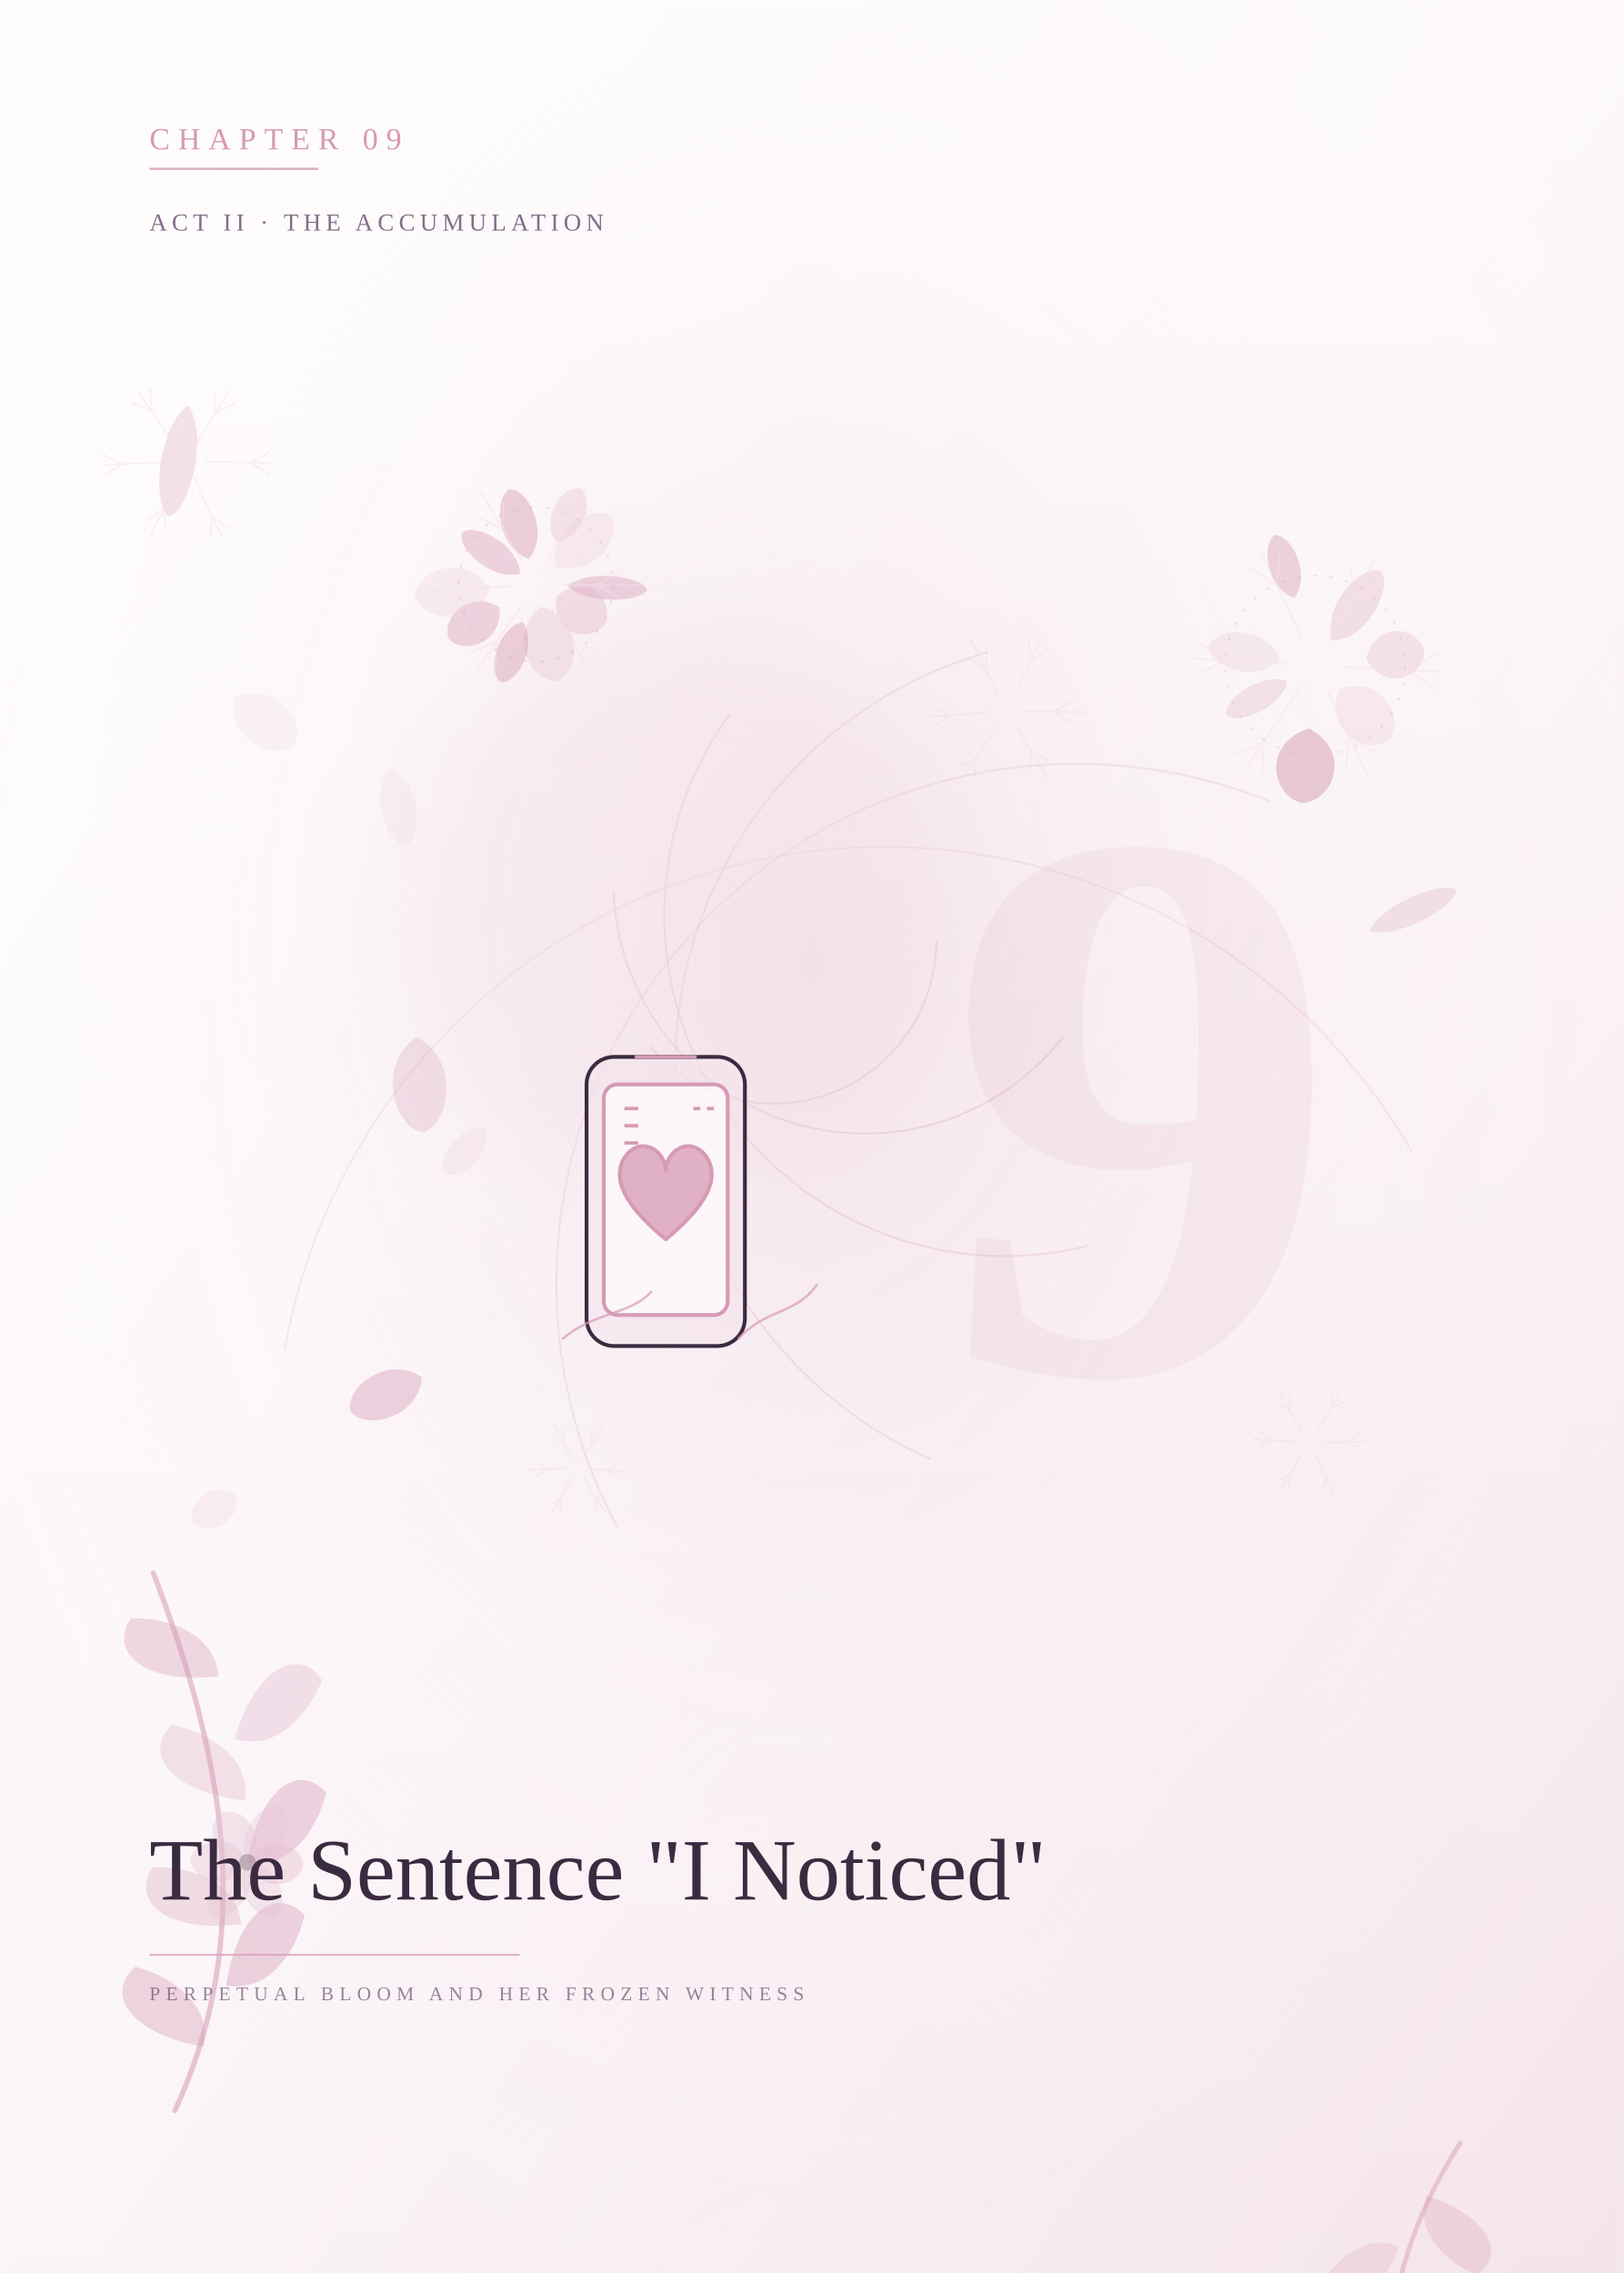
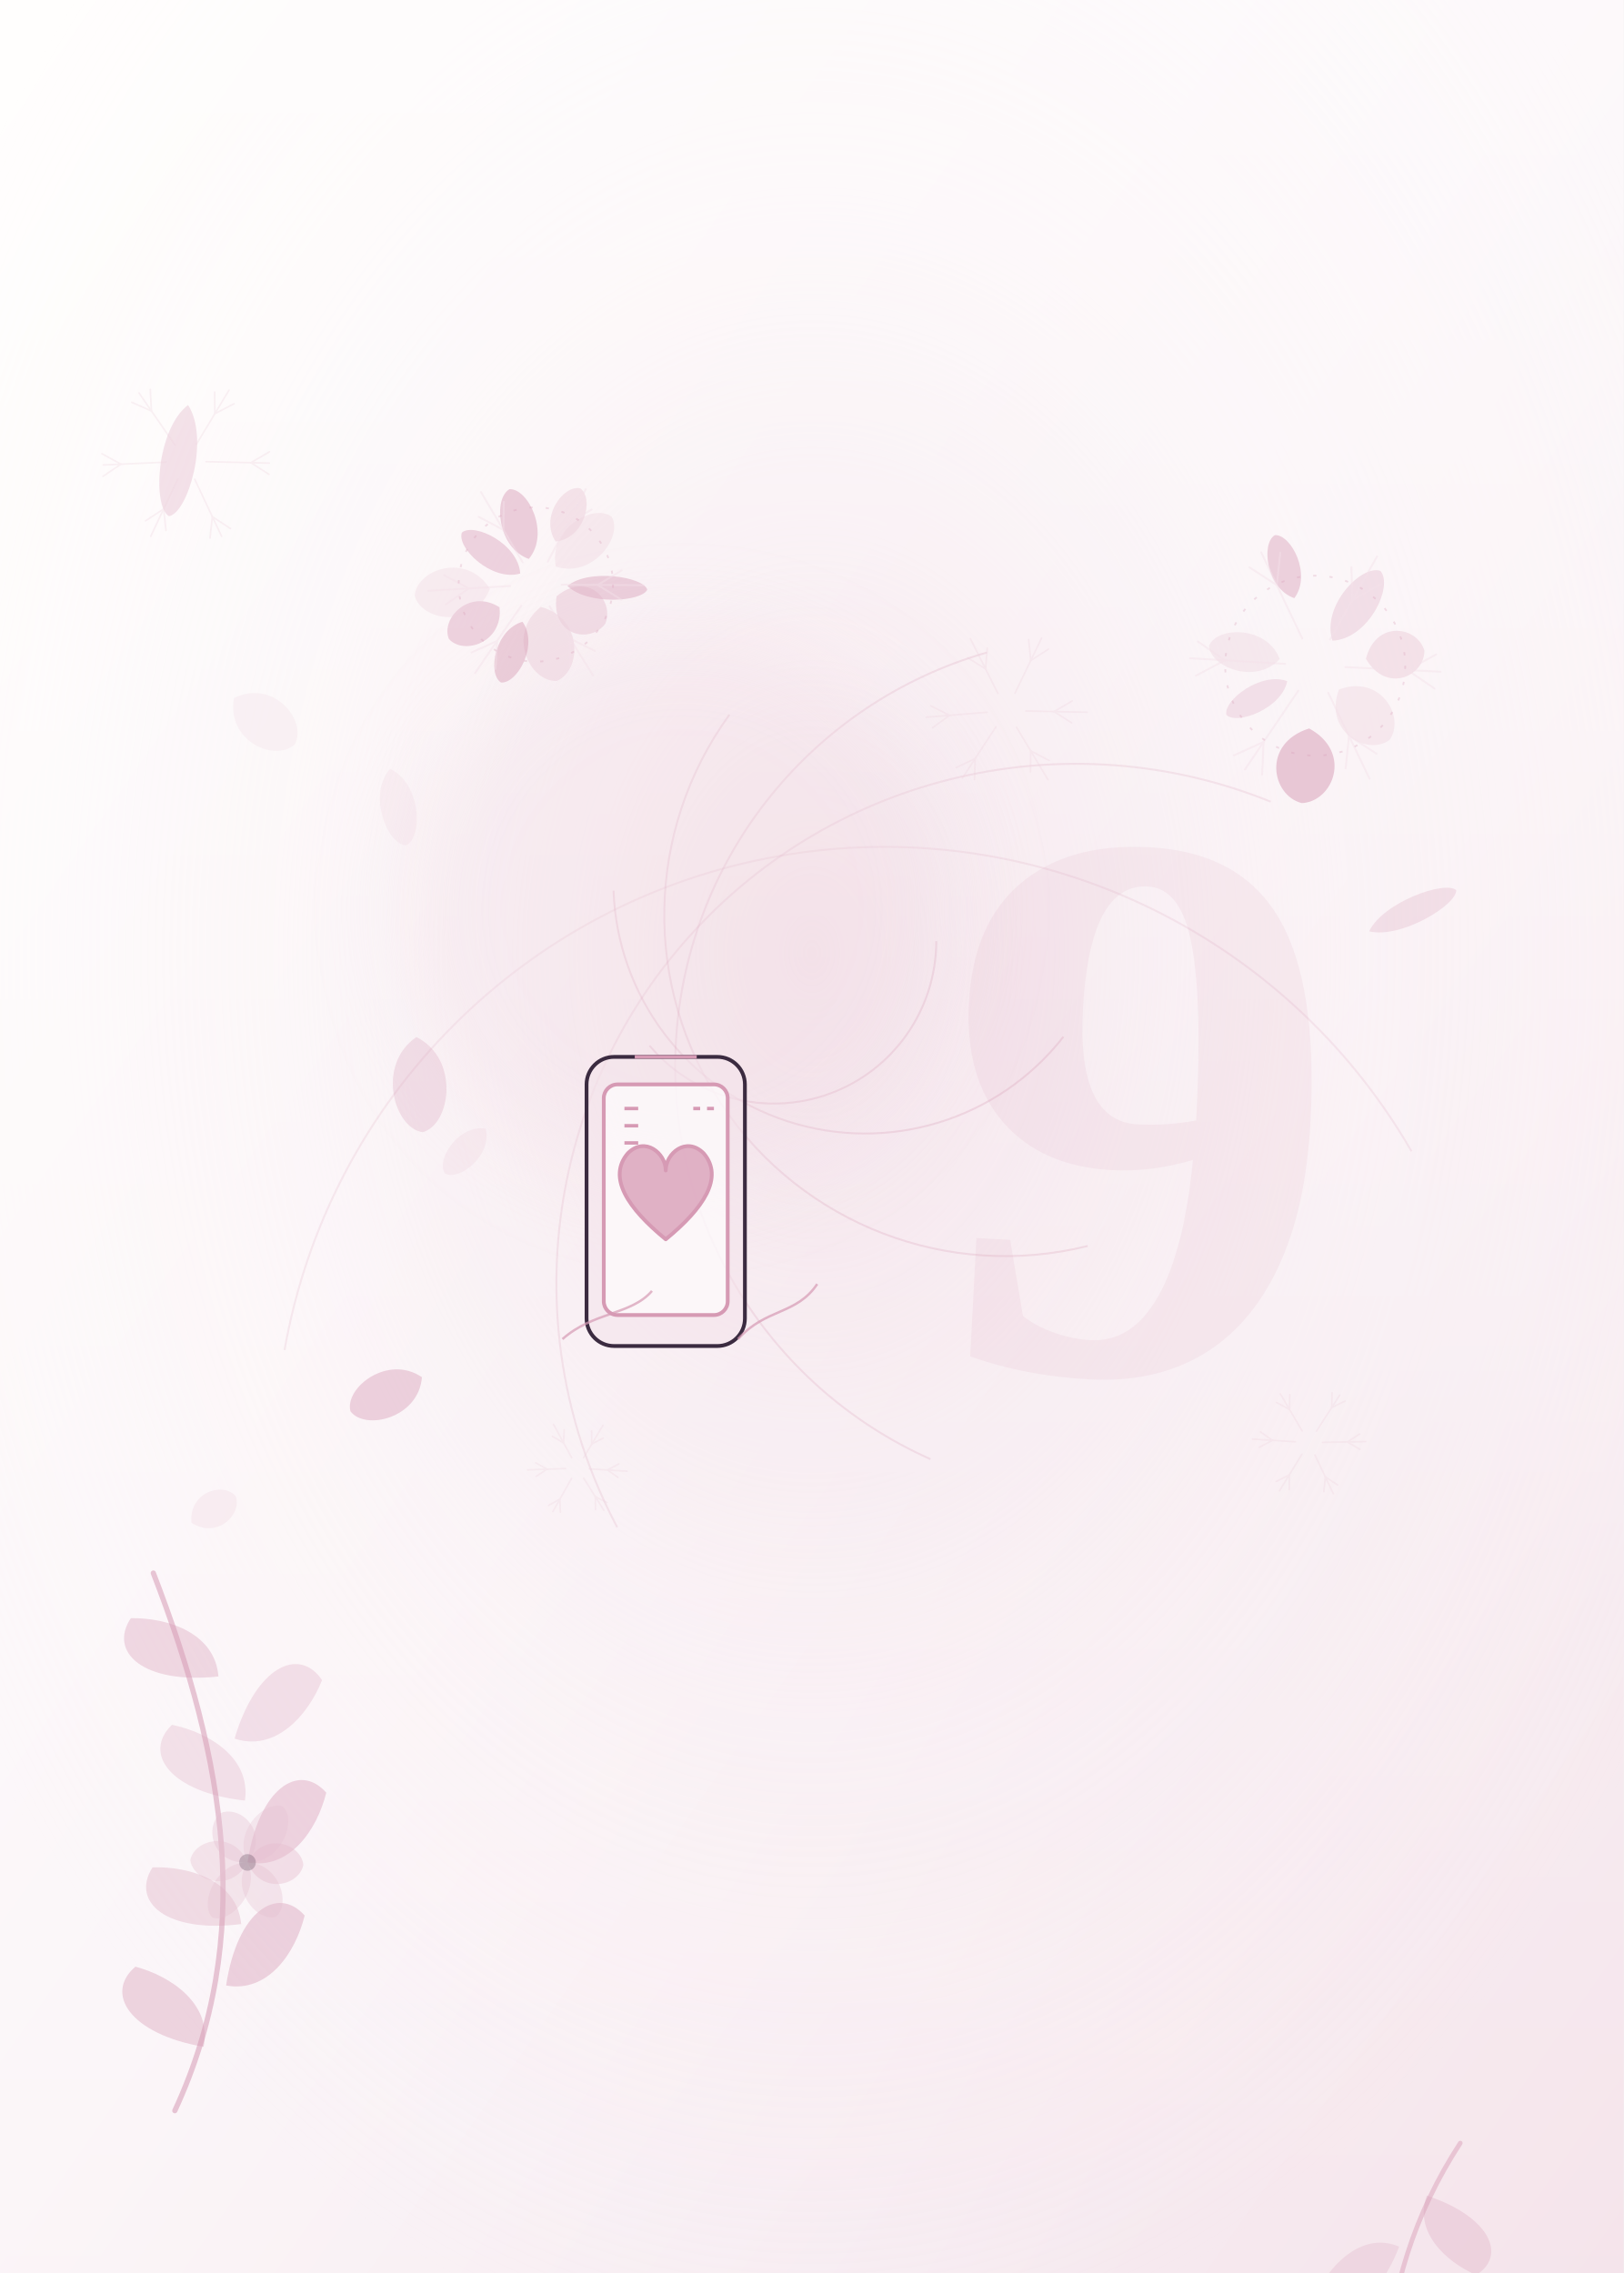
<svg xmlns="http://www.w3.org/2000/svg" viewBox="0 0 1000 1400" width="1000" height="1400" role="img" aria-labelledby="c9-title c9-desc">
  <defs>
    <linearGradient id="c9-bg" x1="0" y1="0" x2="1" y2="1">
      <stop offset="0" stop-color="#FFFDFB" />
      <stop offset="0.48" stop-color="rgb(251, 245, 248)" />
      <stop offset="1" stop-color="rgb(244, 227, 234)" />
    </linearGradient>
    <radialGradient id="c9-halo" cx="50%" cy="42%" r="62%">
      <stop offset="0" stop-color="rgb(235, 205, 218)" stop-opacity="0.7" />
      <stop offset="0.55" stop-color="rgb(247, 235, 240)" stop-opacity="0.24" />
      <stop offset="1" stop-color="rgb(251, 245, 248)" stop-opacity="0" />
    </radialGradient>
    <linearGradient id="c9-accent" x1="0" y1="0" x2="0.9" y2="1">
      <stop offset="0" stop-color="rgb(222, 174, 195)" />
      <stop offset="0.55" stop-color="#D69AB4" />
      <stop offset="1" stop-color="rgb(175, 126, 148)" />
    </linearGradient>
    <linearGradient id="c9-veil" x1="0" y1="0" x2="0" y2="1">
      <stop offset="0" stop-color="#FFFFFF" stop-opacity="0.88" />
      <stop offset="0.55" stop-color="#FFFFFF" stop-opacity="0.4" />
      <stop offset="1" stop-color="#FFFFFF" stop-opacity="0.08" />
    </linearGradient>
    <radialGradient id="c9-spot" cx="50%" cy="46%" r="52%">
      <stop offset="0" stop-color="rgb(244, 227, 234)" stop-opacity="0.58" />
      <stop offset="0.55" stop-color="rgb(249, 241, 245)" stop-opacity="0.16" />
      <stop offset="1" stop-color="rgb(107, 77, 90)" stop-opacity="0.24" />
    </radialGradient>
    <radialGradient id="c9-vignette" cx="50%" cy="48%" r="72%">
      <stop offset="0" stop-color="rgb(107, 77, 90)" stop-opacity="0" />
      <stop offset="0.66" stop-color="rgb(107, 77, 90)" stop-opacity="0" />
      <stop offset="1" stop-color="rgb(107, 77, 90)" stop-opacity="0.32" />
    </radialGradient>
    <filter id="c9-blur" x="-30%" y="-30%" width="160%" height="160%">
      <feGaussianBlur stdDeviation="26" />
    </filter>
    <filter id="c9-soft" x="-20%" y="-20%" width="140%" height="140%">
      <feGaussianBlur stdDeviation="4" />
    </filter>
    <filter id="c9-shadow" x="-30%" y="-30%" width="160%" height="160%">
      <feDropShadow dx="0" dy="10" stdDeviation="14" flood-color="rgb(96, 69, 81)" flood-opacity="0.22" />
    </filter>
  </defs>
  <rect width="1000" height="1400" fill="url(#c9-bg)" />
  <rect width="1000" height="1400" fill="url(#c9-halo)" />
  <rect width="1000" height="1400" fill="url(#c9-veil)" opacity="0.5" />
  <path d="M 576.6 579.72 A 100 100 0 0 1 400 644" fill="none" stroke="#D69AB4" stroke-width="1.2" opacity="0.3" />
  <path d="M 654.91 638.59 A 155 155 0 0 1 377.86 548.57" fill="none" stroke="#D69AB4" stroke-width="1.2" opacity="0.275" />
  <path d="M 669.89 767.43 A 210 210 0 0 1 449.2 440.24" fill="none" stroke="#D69AB4" stroke-width="1.2" opacity="0.25" />
  <path d="M 573.04 898.73 A 265 265 0 0 1 607.79 401.91" fill="none" stroke="#D69AB4" stroke-width="1.2" opacity="0.225" />
  <path d="M 380.13 940.7 A 320 320 0 0 1 782.54 493.77" fill="none" stroke="#D69AB4" stroke-width="1.2" opacity="0.2" />
  <path d="M 175.24 831.5 A 375 375 0 0 1 869.3 709.12" fill="none" stroke="#D69AB4" stroke-width="1.2" opacity="0.175" />
  <circle cx="420" cy="560" r="170" fill="rgb(241, 220, 229)" opacity="0.3" filter="url(#c9-blur)" />
  <g>
    <g>
      <path d="M0 0 C -25.07 -11.44 -16.91 -41.38 0 -44.02 C 16.91 -41.38 25.07 -11.44 0 0 Z" transform="translate(824.62 424.66) rotate(135.06)" fill="rgb(237, 210, 221)" opacity="0.377" stroke="none" stroke-width="1.2" />
      <path d="M0 0 C -28.29 -12.01 -19.08 -43.44 0 -46.21 C 19.08 -43.44 28.29 -12.01 0 0 Z" transform="translate(806.25 448.67) rotate(185.54)" fill="#D69AB4" opacity="0.502" stroke="none" stroke-width="1.2" />
      <path d="M0 0 C -13.08 -11.14 -8.82 -40.27 0 -42.84 C 8.82 -40.27 13.08 -11.14 0 0 Z" transform="translate(792.76 419.55) rotate(241.01)" fill="rgb(224, 179, 199)" opacity="0.325" stroke="none" stroke-width="1.2" />
      <path d="M0 0 C -18.81 -11.51 -12.68 -41.63 0 -44.29 C 12.68 -41.63 18.81 -11.51 0 0 Z" transform="translate(788.14 405.88) rotate(280.69)" fill="rgb(237, 210, 221)" opacity="0.374" stroke="none" stroke-width="1.2" />
      <path d="M0 0 C -14.64 -10.57 -9.88 -38.2 0 -40.64 C 9.88 -38.2 14.64 -10.57 0 0 Z" transform="translate(797.13 368.42) rotate(342.8)" fill="#D69AB4" opacity="0.413" stroke="none" stroke-width="1.2" />
      <path d="M0 0 C -17.77 -13.56 -11.99 -49.04 0 -52.17 C 11.99 -49.04 17.77 -13.56 0 0 Z" transform="translate(820.59 394.62) rotate(394.55)" fill="rgb(224, 179, 199)" opacity="0.362" stroke="none" stroke-width="1.2" />
      <path d="M0 0 C -23.13 -9.45 -15.6 -34.17 0 -36.35 C 15.6 -34.17 23.13 -9.45 0 0 Z" transform="translate(841.22 405.74) rotate(442.23)" fill="rgb(237, 210, 221)" opacity="0.581" stroke="none" stroke-width="1.2" />
      <g stroke="rgb(243, 225, 233)" stroke-width="1.2" opacity="0.451" stroke-linecap="round">
        <line x1="828.53" y1="410.89" x2="887.19" y2="413.73" />
        <line x1="866.83" y1="412.74" x2="884.45" y2="403.08" />
        <line x1="866.83" y1="412.74" x2="883.44" y2="424.06" />
        <line x1="818.03" y1="426.72" x2="843.46" y2="479.66" />
        <line x1="830.78" y1="453.28" x2="847.67" y2="464.17" />
        <line x1="830.78" y1="453.28" x2="828.73" y2="473.26" />
        <line x1="799.6" y1="425.36" x2="766.68" y2="474" />
        <line x1="778.21" y1="456.96" x2="777.3" y2="477.03" />
        <line x1="778.21" y1="456.96" x2="759.91" y2="465.26" />
        <line x1="791.49" y1="408.9" x2="732.86" y2="405.42" />
        <line x1="754.3" y1="406.69" x2="736.58" y2="416.16" />
        <line x1="754.3" y1="406.69" x2="737.82" y2="395.19" />
        <line x1="802.02" y1="393.26" x2="776.75" y2="340.24" />
        <line x1="786.37" y1="360.43" x2="769.52" y2="349.48" />
        <line x1="786.37" y1="360.43" x2="788.48" y2="340.44" />
        <line x1="819.13" y1="393.86" x2="848.06" y2="342.74" />
        <line x1="832.95" y1="369.45" x2="832.25" y2="349.37" />
        <line x1="832.95" y1="369.45" x2="850.53" y2="359.71" />
      </g>
      <circle cx="810" cy="410" r="55.44" fill="none" stroke="#D69AB4" stroke-width="1.1" opacity="0.287" stroke-dasharray="2 8" />
    </g>
    <g>
      <path d="M0 0 C -20.58 -11.98 -13.88 -43.31 0 -46.08 C 13.88 -43.31 20.58 -11.98 0 0 Z" transform="translate(342.35 348.97) rotate(408.22)" fill="rgb(237, 210, 221)" opacity="0.36" stroke="none" stroke-width="1.2" />
      <path d="M0 0 C -11.5 -12.8 -7.75 -46.28 0 -49.23 C 7.75 -46.28 11.5 -12.8 0 0 Z" transform="translate(349.46 360.89) rotate(452.61)" fill="#D69AB4" opacity="0.415" stroke="none" stroke-width="1.2" />
      <path d="M0 0 C -23.08 -8.96 -15.57 -32.4 0 -34.46 C 15.57 -32.4 23.08 -8.96 0 0 Z" transform="translate(342.78 367.23) rotate(479.49)" fill="rgb(224, 179, 199)" opacity="0.37" stroke="none" stroke-width="1.2" />
      <path d="M0 0 C -24.27 -12.14 -16.37 -43.88 0 -46.68 C 16.37 -43.88 24.27 -12.14 0 0 Z" transform="translate(332.99 373.8) rotate(527.78)" fill="rgb(237, 210, 221)" opacity="0.543" stroke="none" stroke-width="1.2" />
      <path d="M0 0 C -14.44 -10.33 -9.74 -37.33 0 -39.72 C 9.74 -37.33 14.44 -10.33 0 0 Z" transform="translate(321.81 382.95) rotate(559.63)" fill="#D69AB4" opacity="0.437" stroke="none" stroke-width="1.2" />
      <path d="M0 0 C -19.86 -9.57 -13.39 -34.58 0 -36.79 C 13.39 -34.58 19.86 -9.57 0 0 Z" transform="translate(307.63 374.01) rotate(597.93)" fill="rgb(224, 179, 199)" opacity="0.535" stroke="none" stroke-width="1.2" />
      <path d="M0 0 C -23.97 -12.1 -16.17 -43.75 0 -46.54 C 16.17 -43.75 23.97 -12.1 0 0 Z" transform="translate(301.72 362.63) rotate(624.68)" fill="rgb(237, 210, 221)" opacity="0.327" stroke="none" stroke-width="1.2" />
      <path d="M0 0 C -14.29 -11.42 -9.63 -41.28 0 -43.92 C 9.63 -41.28 14.29 -11.42 0 0 Z" transform="translate(320.39 353.25) rotate(665.07)" fill="#D69AB4" opacity="0.392" stroke="none" stroke-width="1.2" />
      <path d="M0 0 C -16.83 -11.59 -11.35 -41.91 0 -44.58 C 11.35 -41.91 16.83 -11.59 0 0 Z" transform="translate(325.67 344.26) rotate(704.6)" fill="rgb(224, 179, 199)" opacity="0.598" stroke="none" stroke-width="1.2" />
      <path d="M0 0 C -15.46 -9.4 -10.43 -33.97 0 -36.14 C 10.43 -33.97 15.46 -9.4 0 0 Z" transform="translate(342.23 333.58) rotate(744.85)" fill="rgb(237, 210, 221)" opacity="0.544" stroke="none" stroke-width="1.2" />
      <g stroke="rgb(243, 225, 233)" stroke-width="1.2" opacity="0.451" stroke-linecap="round">
        <line x1="345.9" y1="360.11" x2="396.24" y2="360.47" />
        <line x1="368.08" y1="360.27" x2="382.83" y2="351.37" />
        <line x1="368.08" y1="360.27" x2="382.7" y2="369.38" />
        <line x1="338.47" y1="373.45" x2="365.3" y2="416.05" />
        <line x1="350.98" y1="393.31" x2="366.43" y2="400.94" />
        <line x1="350.98" y1="393.31" x2="351.19" y2="410.54" />
        <line x1="321" y1="373.11" x2="292.52" y2="414.62" />
        <line x1="306.08" y1="394.85" x2="305.2" y2="412.05" />
        <line x1="306.08" y1="394.85" x2="290.35" y2="401.86" />
        <line x1="314.13" y1="360.93" x2="263.87" y2="363.86" />
        <line x1="288.67" y1="362.41" x2="274.54" y2="372.26" />
        <line x1="288.67" y1="362.41" x2="273.49" y2="354.28" />
        <line x1="321.88" y1="346.33" x2="296.19" y2="303.04" />
        <line x1="310.03" y1="326.36" x2="294.79" y2="318.33" />
        <line x1="310.03" y1="326.36" x2="310.28" y2="309.14" />
        <line x1="337.38" y1="345.92" x2="360.74" y2="301.32" />
        <line x1="349.53" y1="322.71" x2="348.37" y2="305.53" />
        <line x1="349.53" y1="322.71" x2="364.32" y2="313.88" />
      </g>
      <circle cx="330" cy="360" r="47.52" fill="none" stroke="#D69AB4" stroke-width="1.1" opacity="0.287" stroke-dasharray="2 8" />
    </g>
    <path d="M0 0 C -21.94 -12.68 -14.8 -45.85 0 -48.78 C 14.8 -45.85 21.94 -12.68 0 0 Z" transform="translate(259.86 848.27) rotate(244.54)" fill="#D69AB4" opacity="0.414" stroke="none" stroke-width="1.2" />
    <path d="M0 0 C -16.88 -12.52 -11.38 -45.27 0 -48.16 C 11.38 -45.27 16.88 -12.52 0 0 Z" transform="translate(240.19 473.58) rotate(168.08)" fill="rgb(237, 210, 221)" opacity="0.244" stroke="none" stroke-width="1.2" />
    <path d="M0 0 C -12.58 -15.42 -8.48 -55.75 0 -59.31 C 8.48 -55.75 12.58 -15.42 0 0 Z" transform="translate(843.21 573.63) rotate(64.69)" fill="#D69AB4" opacity="0.237" stroke="none" stroke-width="1.2" />
    <path d="M0 0 C -24.23 -12.25 -16.34 -44.29 0 -47.12 C 16.34 -44.29 24.23 -12.25 0 0 Z" transform="translate(144.12 429.9) rotate(127.23)" fill="rgb(237, 210, 221)" opacity="0.215" stroke="none" stroke-width="1.2" />
    <path d="M0 0 C -16.68 -18.07 -11.25 -65.34 0 -69.51 C 11.25 -65.34 16.68 -18.07 0 0 Z" transform="translate(115.82 249.44) rotate(189.71)" fill="#D69AB4" opacity="0.269" stroke="none" stroke-width="1.2" />
    <path d="M0 0 C -14.35 -9.7 -9.68 -35.08 0 -37.32 C 9.68 -35.08 14.35 -9.7 0 0 Z" transform="translate(299.1 695.12) rotate(222.2)" fill="rgb(237, 210, 221)" opacity="0.29" stroke="none" stroke-width="1.2" />
    <path d="M0 0 C -25.98 -15.27 -17.52 -55.19 0 -58.72 C 17.52 -55.19 25.98 -15.27 0 0 Z" transform="translate(256.46 638.75) rotate(176.23)" fill="#D69AB4" opacity="0.26" stroke="none" stroke-width="1.2" />
    <path d="M0 0 C -17.14 -8.25 -11.56 -29.84 0 -31.75 C 11.56 -29.84 17.14 -8.25 0 0 Z" transform="translate(117.92 937.9) rotate(58.84)" fill="rgb(237, 210, 221)" opacity="0.299" stroke="none" stroke-width="1.2" />
    <g stroke="rgb(237, 210, 221)" stroke-width="1" opacity="0.3" stroke-linecap="round">
      <line x1="814.55" y1="888.4" x2="841.04" y2="887.9" />
      <line x1="829.73" y1="888.12" x2="837.37" y2="883.24" />
      <line x1="829.73" y1="888.12" x2="837.54" y2="892.71" />
      <line x1="809.78" y1="896.11" x2="821.15" y2="920.03" />
      <line x1="816.24" y1="909.7" x2="823.83" y2="914.64" />
      <line x1="816.24" y1="909.7" x2="815.28" y2="918.71" />
      <line x1="801.82" y1="895.68" x2="787.96" y2="918.26" />
      <line x1="793.99" y1="908.43" x2="793.99" y2="917.49" />
      <line x1="793.99" y1="908.43" x2="785.92" y2="912.54" />
      <line x1="797.84" y1="888.03" x2="771.41" y2="886.37" />
      <line x1="783.66" y1="887.14" x2="775.65" y2="891.39" />
      <line x1="783.66" y1="887.14" x2="776.25" y2="881.93" />
      <line x1="801.95" y1="881.35" x2="788.52" y2="858.52" />
      <line x1="794.15" y1="868.08" x2="786.15" y2="863.83" />
      <line x1="794.15" y1="868.08" x2="794.31" y2="859.02" />
      <line x1="810.73" y1="881.53" x2="825.09" y2="859.27" />
      <line x1="820.16" y1="866.91" x2="820.37" y2="857.85" />
      <line x1="820.16" y1="866.91" x2="828.33" y2="862.99" />
    </g>
    <g stroke="rgb(237, 210, 221)" stroke-width="1" opacity="0.3" stroke-linecap="round">
      <line x1="126.95" y1="284.35" x2="165.81" y2="285.23" />
      <line x1="154.47" y1="284.97" x2="165.95" y2="278.28" />
      <line x1="154.47" y1="284.97" x2="165.64" y2="292.17" />
      <line x1="119.91" y1="295.18" x2="136.48" y2="330.34" />
      <line x1="130.77" y1="318.24" x2="141.89" y2="325.53" />
      <line x1="130.77" y1="318.24" x2="129.32" y2="331.45" />
      <line x1="109.44" y1="295.17" x2="92.83" y2="330.31" />
      <line x1="100.78" y1="313.49" x2="102.22" y2="326.71" />
      <line x1="100.78" y1="313.49" x2="89.65" y2="320.77" />
      <line x1="102.42" y1="284.63" x2="63.6" y2="286.39" />
      <line x1="74.46" y1="285.9" x2="63.45" y2="293.36" />
      <line x1="74.46" y1="285.9" x2="62.82" y2="279.47" />
      <line x1="107.7" y1="273.99" x2="85.59" y2="242.03" />
      <line x1="93.28" y1="253.15" x2="81.12" y2="247.78" />
      <line x1="93.28" y1="253.15" x2="92.55" y2="239.87" />
      <line x1="121.01" y1="273.56" x2="141.06" y2="240.27" />
      <line x1="132.29" y1="254.82" x2="132.19" y2="241.53" />
      <line x1="132.29" y1="254.82" x2="144.09" y2="248.7" />
    </g>
    <g stroke="rgb(237, 210, 221)" stroke-width="1" opacity="0.3" stroke-linecap="round">
      <line x1="631.8" y1="437.93" x2="669.52" y2="438.69" />
      <line x1="649.14" y1="438.28" x2="660.28" y2="431.75" />
      <line x1="649.14" y1="438.28" x2="660.01" y2="445.24" />
      <line x1="626.02" y1="447.91" x2="645.43" y2="480.26" />
      <line x1="634.76" y1="462.49" x2="646.21" y2="468.45" />
      <line x1="634.76" y1="462.49" x2="634.64" y2="475.39" />
      <line x1="613.37" y1="447.66" x2="592.71" y2="479.23" />
      <line x1="600.55" y1="467.25" x2="600.17" y2="480.15" />
      <line x1="600.55" y1="467.25" x2="588.88" y2="472.76" />
      <line x1="608.01" y1="438.67" x2="570.41" y2="441.76" />
      <line x1="584.79" y1="440.58" x2="574.38" y2="448.21" />
      <line x1="584.79" y1="440.58" x2="573.28" y2="434.76" />
      <line x1="614.54" y1="427.05" x2="597.61" y2="393.34" />
      <line x1="606.97" y1="411.98" x2="596.01" y2="405.18" />
      <line x1="606.97" y1="411.98" x2="608.06" y2="399.12" />
      <line x1="625.07" y1="426.97" x2="641.49" y2="393" />
      <line x1="634.81" y1="406.83" x2="633.52" y2="393.98" />
      <line x1="634.81" y1="406.83" x2="645.67" y2="399.85" />
    </g>
    <g stroke="rgb(237, 210, 221)" stroke-width="1" opacity="0.3" stroke-linecap="round">
      <line x1="362.94" y1="904.71" x2="386.2" y2="906.16" />
      <line x1="374.04" y1="905.4" x2="381.09" y2="901.66" />
      <line x1="374.04" y1="905.4" x2="380.57" y2="909.98" />
      <line x1="359.5" y1="910.48" x2="371.89" y2="930.23" />
      <line x1="366.65" y1="921.88" x2="373.79" y2="925.42" />
      <line x1="366.65" y1="921.88" x2="366.73" y2="929.85" />
      <line x1="351.98" y1="910.66" x2="340.52" y2="930.96" />
      <line x1="344.81" y1="923.35" x2="345.1" y2="931.32" />
      <line x1="344.81" y1="923.35" x2="337.84" y2="927.22" />
      <line x1="348.24" y1="904.51" x2="324.94" y2="905.33" />
      <line x1="336.88" y1="904.91" x2="330.23" y2="909.32" />
      <line x1="336.88" y1="904.91" x2="329.94" y2="900.99" />
      <line x1="352.06" y1="897.79" x2="340.89" y2="877.33" />
      <line x1="347.08" y1="888.66" x2="340.16" y2="884.69" />
      <line x1="347.08" y1="888.66" x2="347.47" y2="880.7" />
      <line x1="359.37" y1="897.93" x2="371.32" y2="877.92" />
      <line x1="364.44" y1="889.43" x2="364.35" y2="881.46" />
      <line x1="364.44" y1="889.43" x2="371.51" y2="885.73" />
    </g>
    <g transform="translate(107.68 1300) rotate(1.21)">
      <path d="M 0 0 C 47.25 -108 27 -216 -20.25 -330.75" fill="none" stroke="#D69AB4" stroke-width="3.24" opacity="0.55" stroke-linecap="round" />
      <path d="M0 0 C -29.7 -35.64 -25.25 -64.8 0 -64.8 C 13.37 -45.36 20.79 -16.2 0 0 Z" transform="translate(16.87 -39.69) rotate(-41.59)" fill="#D69AB4" opacity="0.379" />
      <path d="M0 0 C -29.7 -35.64 -25.25 -64.8 0 -64.8 C 13.37 -45.36 20.79 -16.2 0 0 Z" transform="translate(29.93 -77.73) rotate(47.1)" fill="#D69AB4" opacity="0.404" />
      <path d="M0 0 C -29.7 -35.64 -25.25 -64.8 0 -64.8 C 13.37 -45.36 20.79 -16.2 0 0 Z" transform="translate(38.42 -115.76) rotate(-58.61)" fill="#D69AB4" opacity="0.304" />
      <path d="M0 0 C -29.7 -35.64 -25.25 -64.8 0 -64.8 C 13.37 -45.36 20.79 -16.2 0 0 Z" transform="translate(41.51 -153.8) rotate(47.26)" fill="#D69AB4" opacity="0.392" />
      <g>
        <path d="M0 0 C -17.48 -9.83 -11.79 -35.54 0 -37.8 C 11.79 -35.54 17.48 -9.83 0 0 Z" transform="translate(41.51 -153.8) rotate(151.28)" fill="rgb(228, 189, 206)" opacity="0.319" stroke="none" stroke-width="1.2" />
        <path d="M0 0 C -16.73 -10.47 -11.28 -37.84 0 -40.26 C 11.28 -37.84 16.73 -10.47 0 0 Z" transform="translate(41.51 -153.8) rotate(211.28)" fill="rgb(228, 189, 206)" opacity="0.325" stroke="none" stroke-width="1.2" />
        <path d="M0 0 C -19.5 -9.17 -13.15 -33.14 0 -35.25 C 13.15 -33.14 19.5 -9.17 0 0 Z" transform="translate(41.51 -153.8) rotate(271.28)" fill="rgb(228, 189, 206)" opacity="0.35" stroke="none" stroke-width="1.2" />
        <path d="M0 0 C -20.18 -8.99 -13.61 -32.49 0 -34.56 C 13.61 -32.49 20.18 -8.99 0 0 Z" transform="translate(41.51 -153.8) rotate(331.28)" fill="rgb(228, 189, 206)" opacity="0.352" stroke="none" stroke-width="1.2" />
        <path d="M0 0 C -17.88 -10.57 -12.06 -38.23 0 -40.67 C 12.06 -38.23 17.88 -10.57 0 0 Z" transform="translate(41.51 -153.8) rotate(391.28)" fill="rgb(228, 189, 206)" opacity="0.294" stroke="none" stroke-width="1.2" />
        <path d="M0 0 C -19.82 -8.95 -13.36 -32.37 0 -34.44 C 13.36 -32.37 19.82 -8.95 0 0 Z" transform="translate(41.51 -153.8) rotate(451.28)" fill="rgb(228, 189, 206)" opacity="0.42" stroke="none" stroke-width="1.2" />
        <circle cx="41.51" cy="-153.8" r="5.13" fill="#3B2B40" opacity="0.25" />
      </g>
      <path d="M0 0 C -29.7 -35.64 -25.25 -64.8 0 -64.8 C 13.37 -45.36 20.79 -16.2 0 0 Z" transform="translate(39.13 -191.84) rotate(-45.14)" fill="#D69AB4" opacity="0.252" />
      <path d="M0 0 C -29.7 -35.64 -25.25 -64.8 0 -64.8 C 13.37 -45.36 20.79 -16.2 0 0 Z" transform="translate(31.94 -229.87) rotate(55.03)" fill="#D69AB4" opacity="0.259" />
      <path d="M0 0 C -29.7 -35.64 -25.25 -64.8 0 -64.8 C 13.37 -45.36 20.79 -16.2 0 0 Z" transform="translate(21.18 -267.91) rotate(-57.54)" fill="#D69AB4" opacity="0.345" />
    </g>
    <g transform="translate(899.32 1320) rotate(189.47)">
      <path d="M 0 0 C 42 -96 24 -192 -18 -294" fill="none" stroke="#D69AB4" stroke-width="2.88" opacity="0.45" stroke-linecap="round" />
      <path d="M0 0 C -26.4 -31.68 -22.44 -57.6 0 -57.6 C 11.88 -40.32 18.48 -14.4 0 0 Z" transform="translate(15 -35.28) rotate(-41.33)" fill="#D69AB4" opacity="0.263" />
      <path d="M0 0 C -26.4 -31.68 -22.44 -57.6 0 -57.6 C 11.88 -40.32 18.48 -14.4 0 0 Z" transform="translate(26.61 -69.09) rotate(51.59)" fill="#D69AB4" opacity="0.222" />
      <path d="M0 0 C -26.4 -31.68 -22.44 -57.6 0 -57.6 C 11.88 -40.32 18.48 -14.4 0 0 Z" transform="translate(34.15 -102.9) rotate(-59.36)" fill="#D69AB4" opacity="0.208" />
      <path d="M0 0 C -26.4 -31.68 -22.44 -57.6 0 -57.6 C 11.88 -40.32 18.48 -14.4 0 0 Z" transform="translate(36.89 -136.71) rotate(52.82)" fill="#D69AB4" opacity="0.297" />
      <g>
        <path d="M0 0 C -16.51 -8.52 -11.13 -30.79 0 -32.76 C 11.13 -30.79 16.51 -8.52 0 0 Z" transform="translate(36.89 -136.71) rotate(273.76)" fill="rgb(228, 189, 206)" opacity="0.316" stroke="none" stroke-width="1.2" />
        <path d="M0 0 C -16.66 -9.62 -11.24 -34.78 0 -37 C 11.24 -34.78 16.66 -9.62 0 0 Z" transform="translate(36.89 -136.71) rotate(333.76)" fill="rgb(228, 189, 206)" opacity="0.361" stroke="none" stroke-width="1.2" />
        <path d="M0 0 C -18.33 -7.84 -12.36 -28.33 0 -30.14 C 12.36 -28.33 18.33 -7.84 0 0 Z" transform="translate(36.89 -136.71) rotate(393.76)" fill="rgb(228, 189, 206)" opacity="0.363" stroke="none" stroke-width="1.2" />
        <path d="M0 0 C -15.62 -9.53 -10.53 -34.44 0 -36.64 C 10.53 -34.44 15.62 -9.53 0 0 Z" transform="translate(36.89 -136.71) rotate(453.76)" fill="rgb(228, 189, 206)" opacity="0.288" stroke="none" stroke-width="1.2" />
        <path d="M0 0 C -15.61 -8.2 -10.53 -29.65 0 -31.54 C 10.53 -29.65 15.61 -8.2 0 0 Z" transform="translate(36.89 -136.71) rotate(513.76)" fill="rgb(228, 189, 206)" opacity="0.325" stroke="none" stroke-width="1.2" />
        <path d="M0 0 C -16.81 -8.19 -11.34 -29.62 0 -31.51 C 11.34 -29.62 16.81 -8.19 0 0 Z" transform="translate(36.89 -136.71) rotate(573.76)" fill="rgb(228, 189, 206)" opacity="0.346" stroke="none" stroke-width="1.2" />
        <circle cx="36.89" cy="-136.71" r="4.56" fill="#3B2B40" opacity="0.25" />
      </g>
      <path d="M0 0 C -26.4 -31.68 -22.44 -57.6 0 -57.6 C 11.88 -40.32 18.48 -14.4 0 0 Z" transform="translate(34.78 -170.52) rotate(-53.6)" fill="#D69AB4" opacity="0.302" />
      <path d="M0 0 C -26.4 -31.68 -22.44 -57.6 0 -57.6 C 11.88 -40.32 18.48 -14.4 0 0 Z" transform="translate(28.39 -204.33) rotate(53.01)" fill="#D69AB4" opacity="0.301" />
      <path d="M0 0 C -26.4 -31.68 -22.44 -57.6 0 -57.6 C 11.88 -40.32 18.48 -14.4 0 0 Z" transform="translate(18.83 -238.14) rotate(-52.52)" fill="#D69AB4" opacity="0.254" />
    </g>
  </g>
  <text x="694" y="846" font-family="Georgia, 'Times New Roman', serif" font-size="490" font-weight="700" fill="#D69AB4" fill-opacity="0.12" text-anchor="middle" transform="rotate(3 694 846)">9</text>
  <g transform="translate(410 740) scale(1.06)">
    <g stroke="#3B2B40" stroke-width="2.2" fill="none" stroke-linejoin="round">
      <rect x="-46" y="-84" width="92" height="168" rx="16" fill="rgb(244, 227, 234)" fill-opacity="0.55" />
      <rect x="-36" y="-68" width="72" height="134" rx="8" fill="#FFFFFF" fill-opacity="0.65" stroke="#D69AB4" />
      <path d="M -18,-84 L 18,-84" stroke="#D69AB4" stroke-width="2" />
      <path d="M 0,22 C -22,4 -34,-14 -22,-28 C -12,-38 0,-28 0,-18 C 0,-28 12,-38 22,-28 C 34,-14 22,4 0,22 Z" fill="#D69AB4" fill-opacity="0.75" stroke="#D69AB4" />
      <path d="M -24,-54 l 8,0 M -24,-44 l 8,0 M -24,-34 l 8,0" stroke="#D69AB4" stroke-width="2" />
      <path d="M 16,-54 l 4,0 M 24,-54 l 4,0" stroke="#D69AB4" stroke-width="2" />
      <path d="M -60,80 C -42,64 -20,66 -8,52 M 42,80 C 58,62 76,66 88,48" stroke="#D69AB4" stroke-width="1.4" opacity="0.7" />
    </g>
  </g>
-   <g>
-     <line x1="92" y1="104" x2="196" y2="104" stroke="#D69AB4" stroke-width="1.4" opacity="0.8" />
-     <text x="92" y="92" font-family="Georgia, 'Times New Roman', serif" font-size="19" letter-spacing="5" fill="#D69AB4">CHAPTER 09</text>
-     <text x="92" y="142" font-family="Georgia, 'Times New Roman', serif" font-size="15" letter-spacing="3" fill="#5B3F62" fill-opacity="0.75">ACT II · THE ACCUMULATION</text>
-   </g>
-   <g>
-     <text x="92" y="1170" font-family="Georgia, 'Times New Roman', serif" font-size="54" font-weight="400" fill="#3B2B40" text-anchor="start">The Sentence "I Noticed"</text>
-     <line x1="92" y1="1204" x2="320" y2="1204" stroke="#D69AB4" stroke-width="1.2" opacity="0.7" />
-     <text x="92" y="1232" font-family="Georgia, 'Times New Roman', serif" font-size="12" letter-spacing="3.5" fill="#5B3F62" fill-opacity="0.62" text-anchor="start">PERPETUAL BLOOM AND HER FROZEN WITNESS</text>
-   </g>
</svg>
